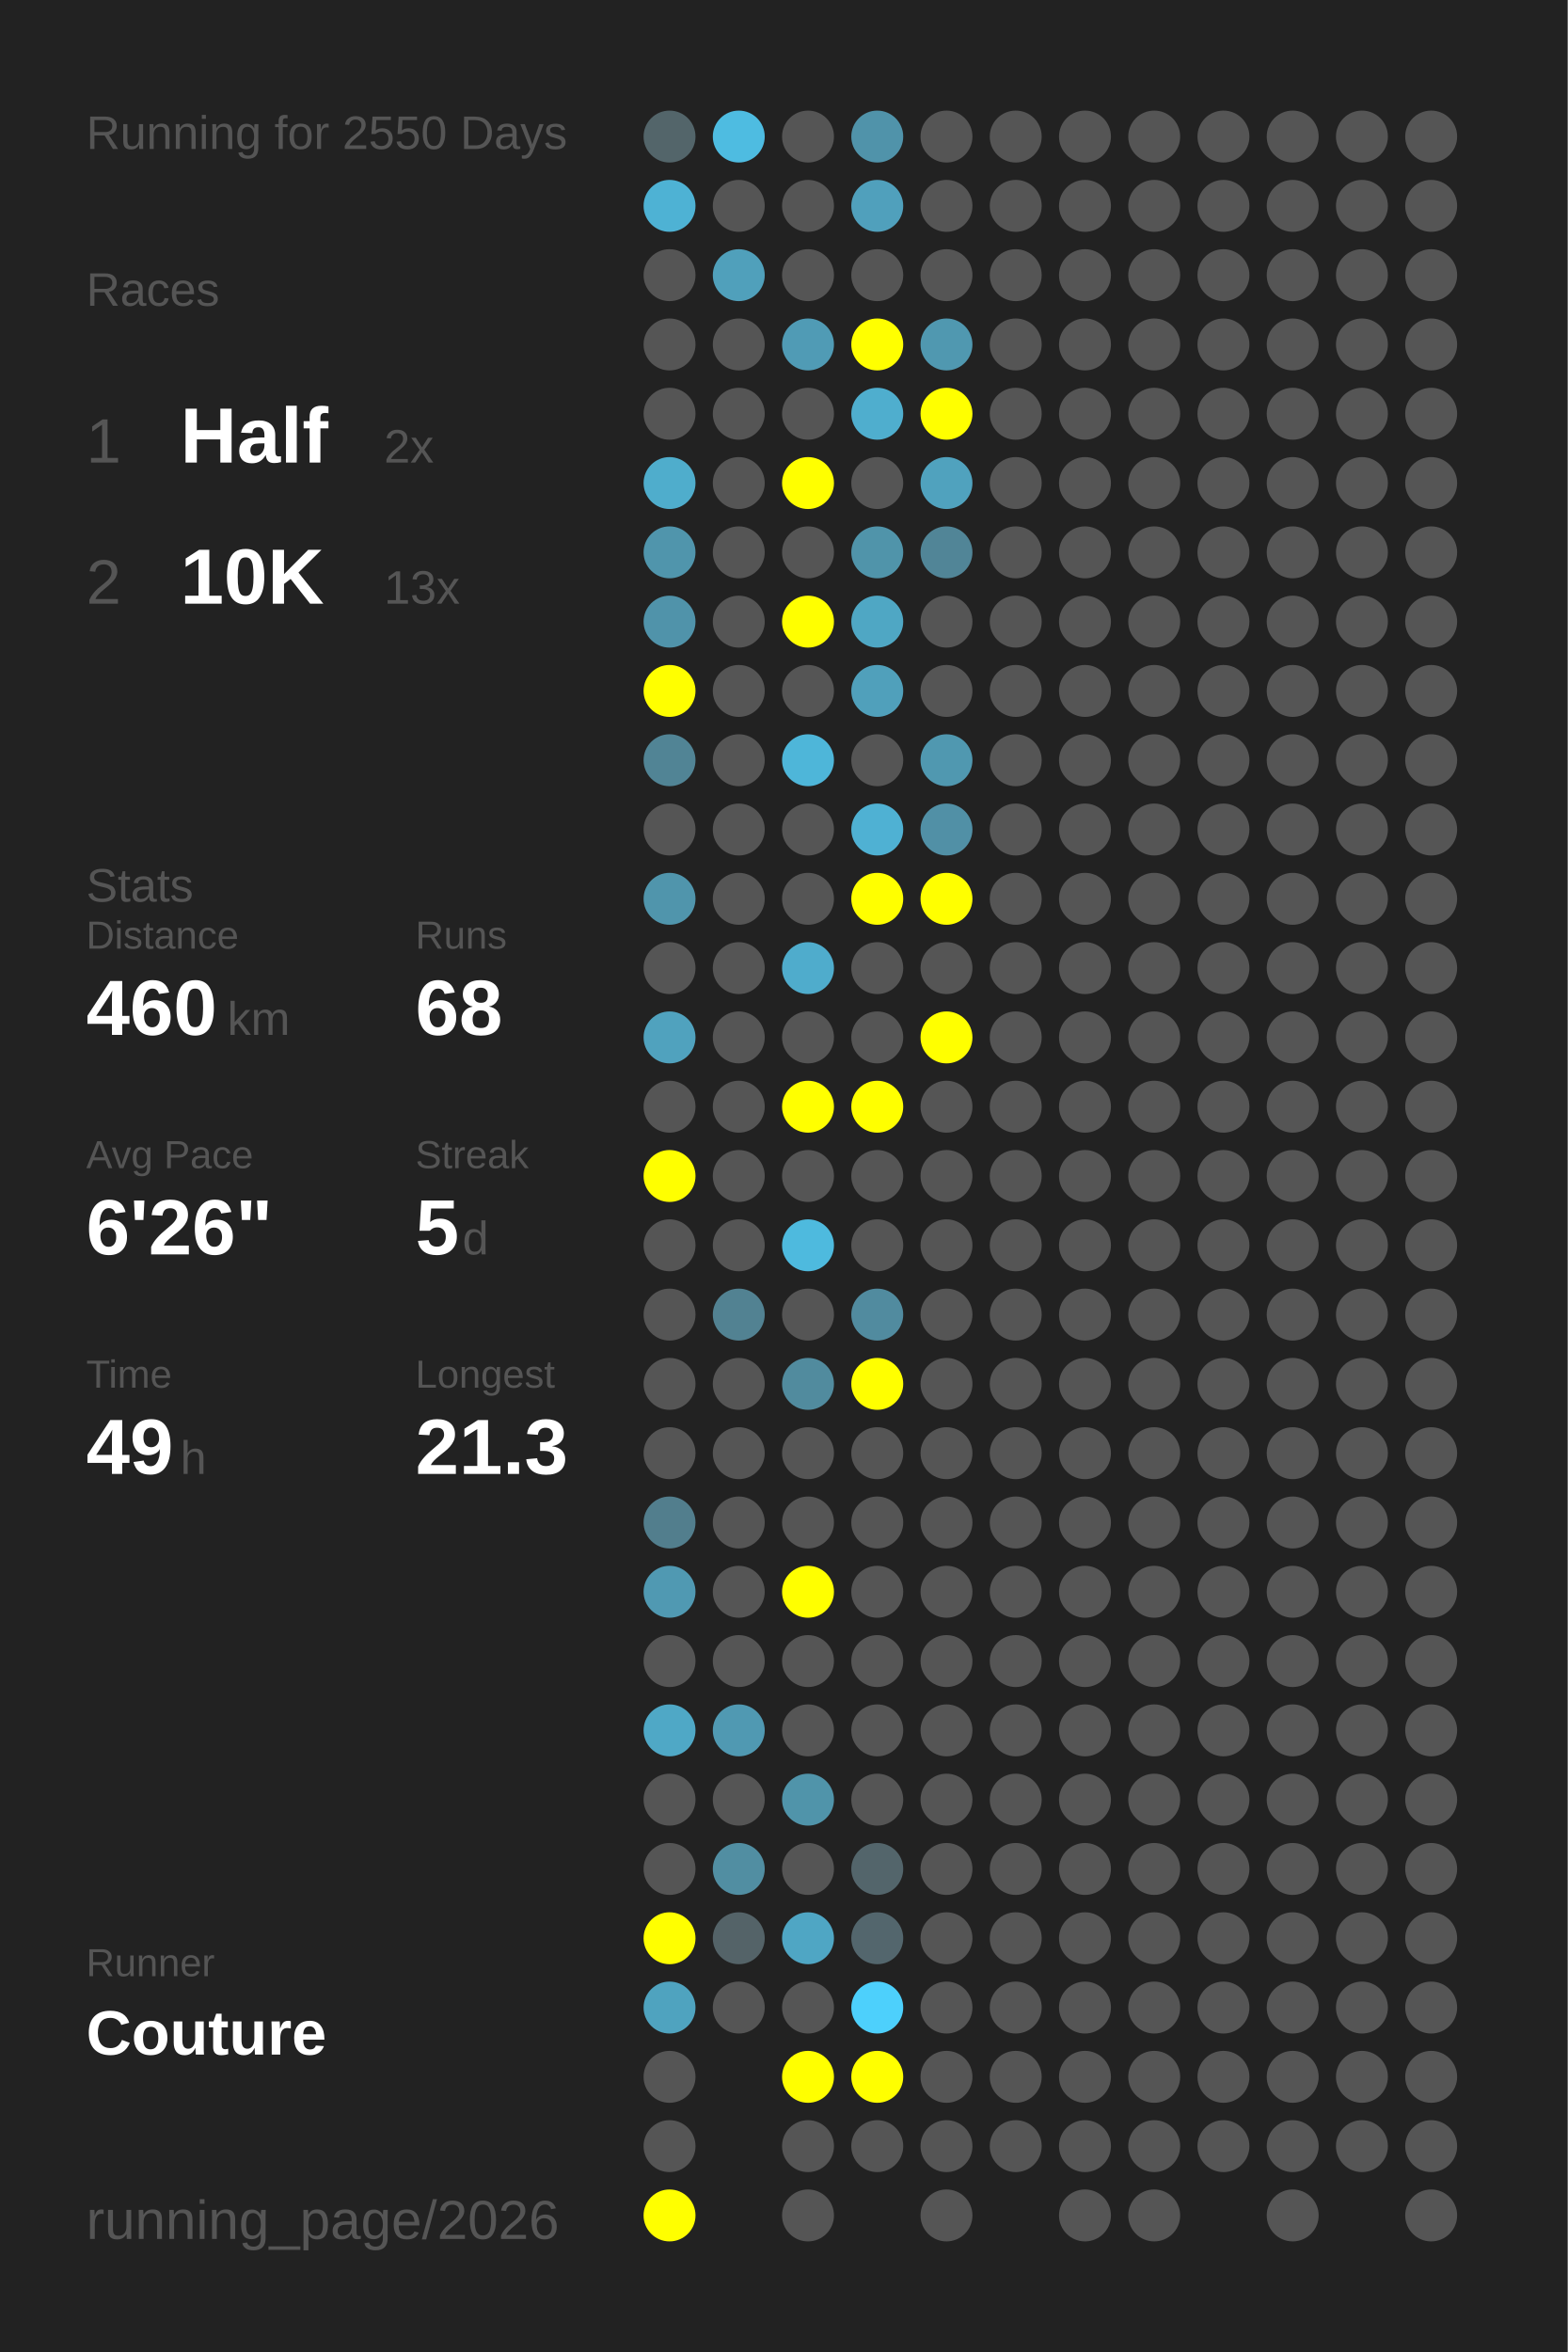
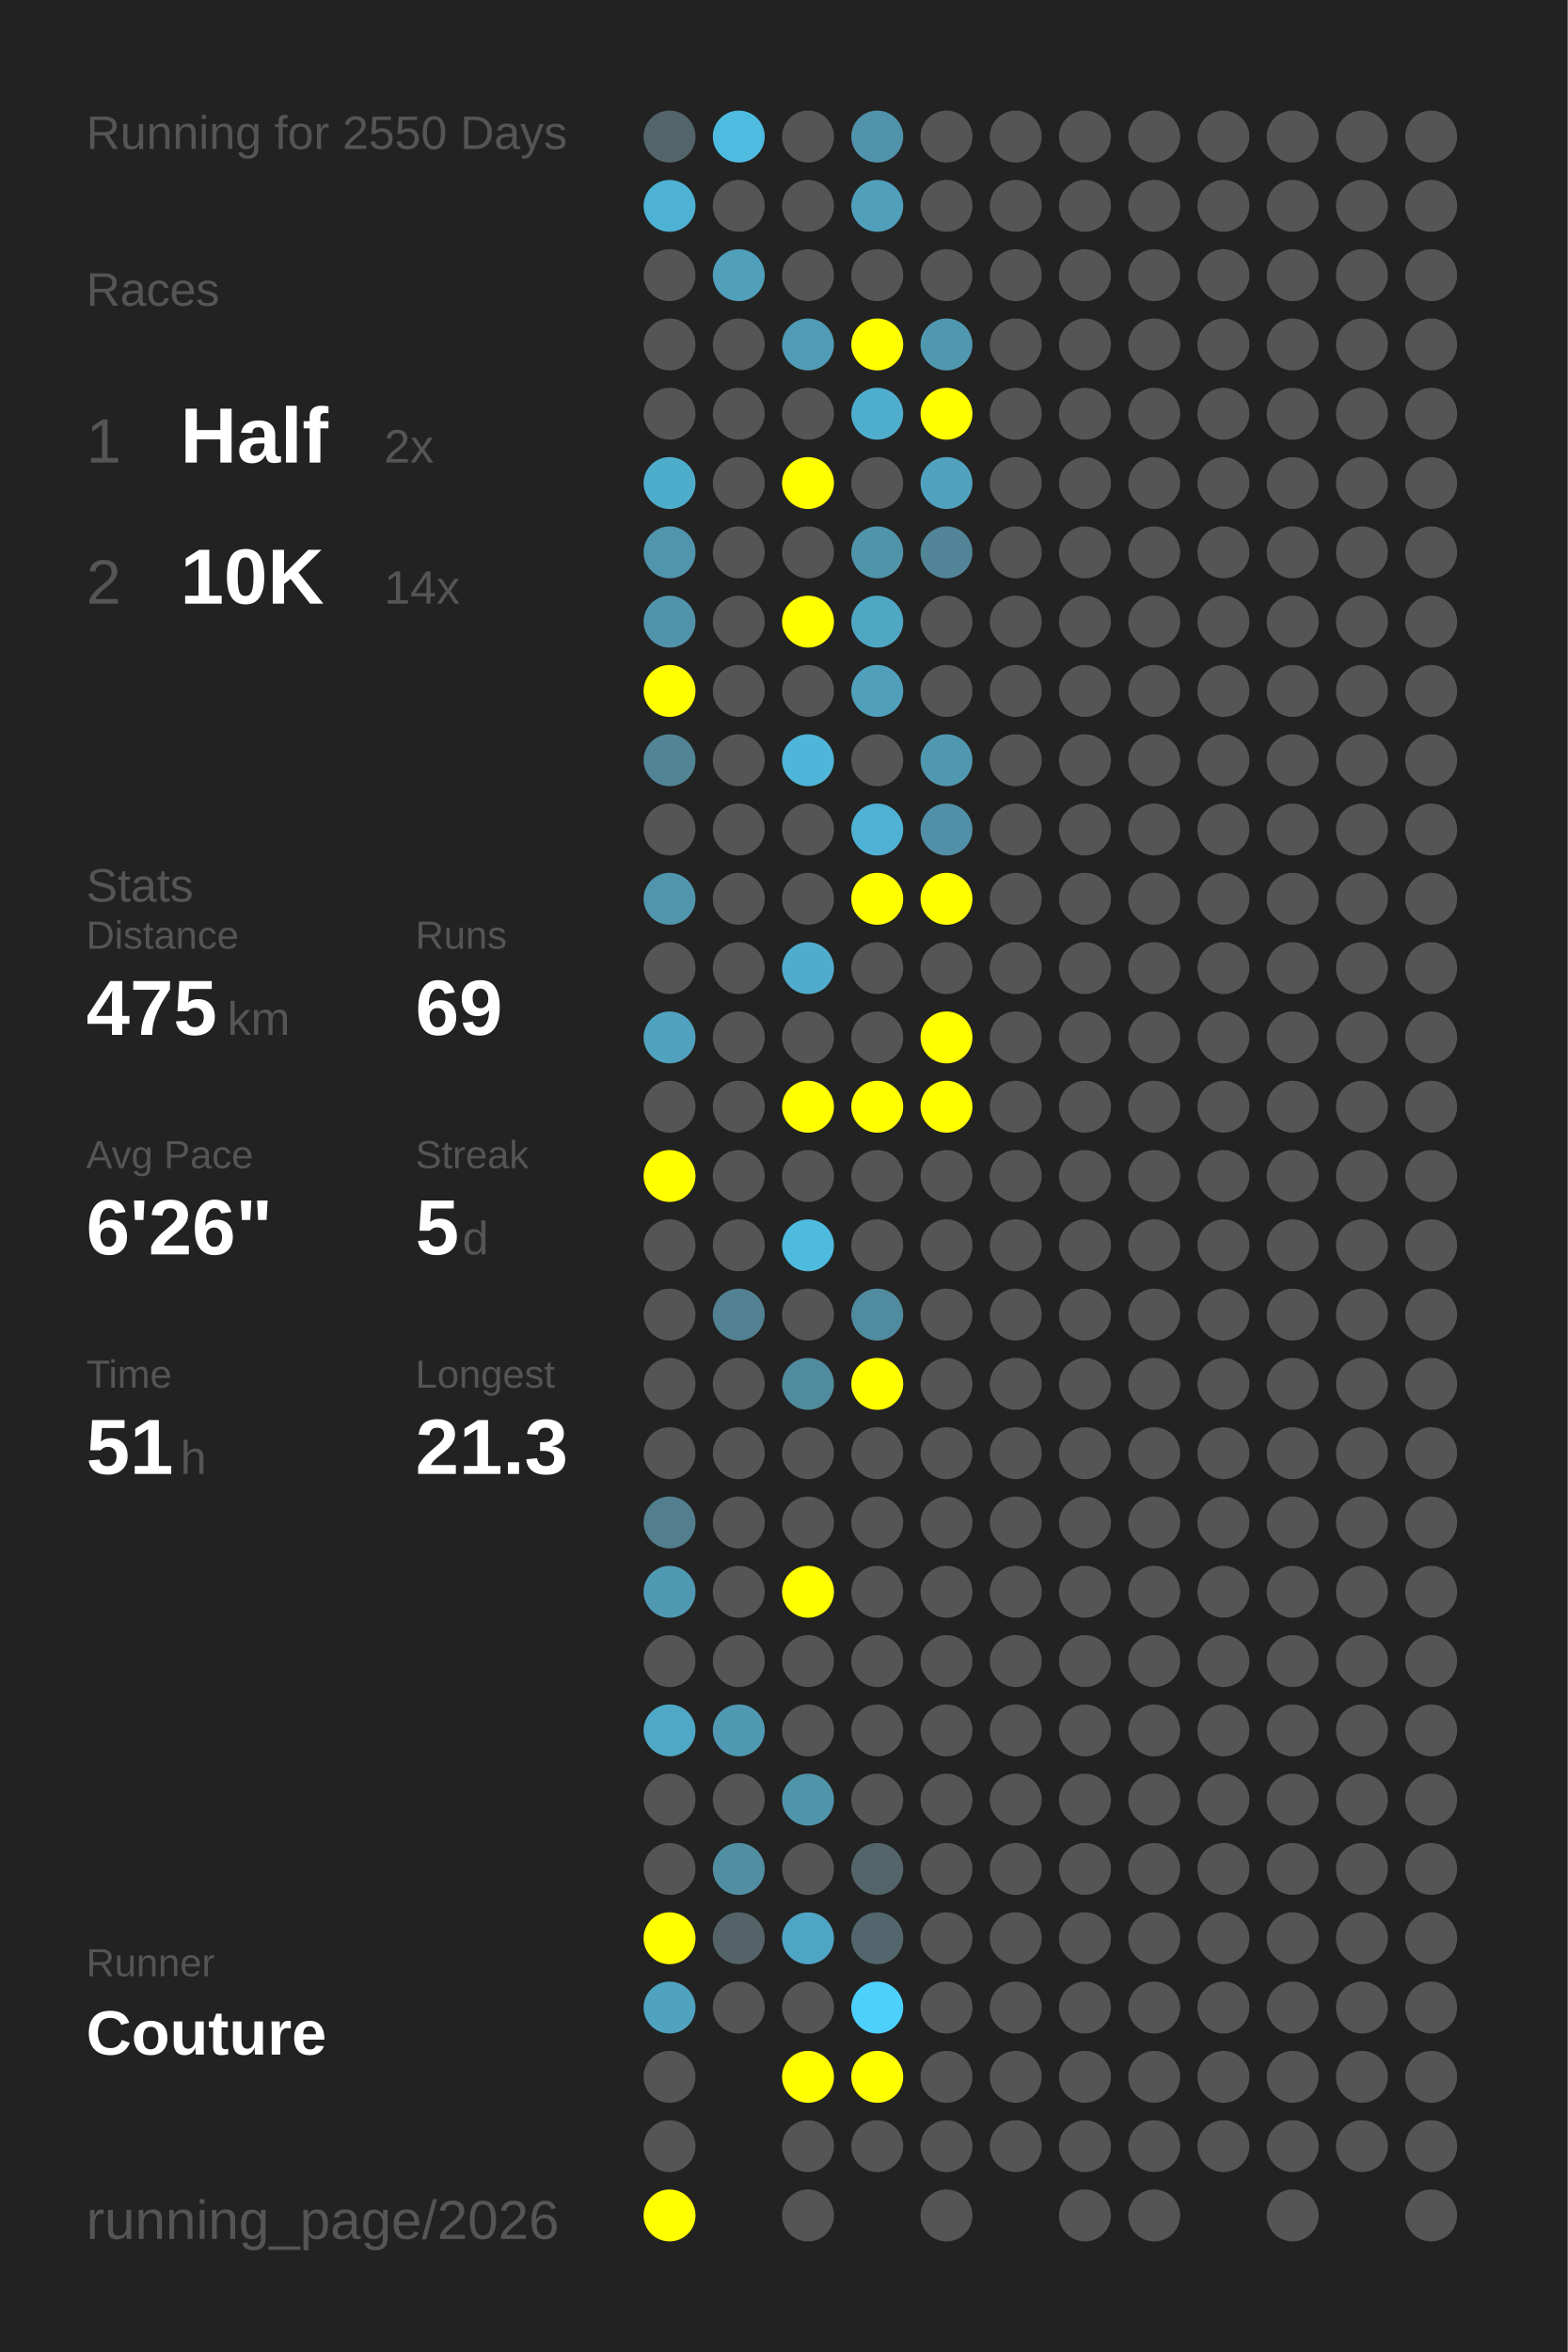
<svg xmlns="http://www.w3.org/2000/svg" baseProfile="full" height="300mm" version="1.1" viewBox="0,0,200,300" width="200mm">
  <defs />
  <rect fill="#222222" height="300" width="200" x="0" y="0" />
  <text fill="#555555" style="font-size:6px; font-family:Arial;" x="11" y="19">Running for 2550 Days</text>
  <text fill="#555555" style="font-size:6px; font-family:Arial;" x="11" y="39">Races</text>
  <text fill="#555555" style="font-size:8px; font-family:Arial;" x="11" y="59">1</text>
  <text fill="#FFFFFF" style="font-size:10px; font-family:Arial; font-weight:bold;" x="23" y="59">Half</text>
  <text fill="#555555" style="font-size:6px; font-family:Arial;" x="49" y="59">2x</text>
  <text fill="#555555" style="font-size:8px; font-family:Arial;" x="11" y="77">2</text>
  <text fill="#FFFFFF" style="font-size:10px; font-family:Arial; font-weight:bold;" x="23" y="77">10K</text>
-   <text fill="#555555" style="font-size:6px; font-family:Arial;" x="49" y="77">13x</text>
+   <text fill="#555555" style="font-size:6px; font-family:Arial;" x="49" y="77">14x</text>
  <text fill="#555555" style="font-size:6px; font-family:Arial;" x="11" y="115">Stats</text>
  <text fill="#555555" style="font-size:5px; font-family:Arial;" x="11" y="121">Distance</text>
-   <text fill="#FFFFFF" style="font-size:10px; font-family:Arial; font-weight:bold;" x="11" y="132">460</text>
+   <text fill="#FFFFFF" style="font-size:10px; font-family:Arial; font-weight:bold;" x="11" y="132">475</text>
  <text fill="#555555" style="font-size:6px; font-family:Arial;" x="29" y="132">km</text>
  <text fill="#555555" style="font-size:5px; font-family:Arial;" x="53" y="121">Runs</text>
-   <text fill="#FFFFFF" style="font-size:10px; font-family:Arial; font-weight:bold;" x="53" y="132">68</text>
+   <text fill="#FFFFFF" style="font-size:10px; font-family:Arial; font-weight:bold;" x="53" y="132">69</text>
  <text fill="#555555" style="font-size:5px; font-family:Arial;" x="11" y="149">Avg Pace</text>
  <text fill="#FFFFFF" style="font-size:10px; font-family:Arial; font-weight:bold;" x="11" y="160">6'26"</text>
  <text fill="#555555" style="font-size:5px; font-family:Arial;" x="53" y="149">Streak</text>
  <text fill="#FFFFFF" style="font-size:10px; font-family:Arial; font-weight:bold;" x="53" y="160">5</text>
  <text fill="#555555" style="font-size:6px; font-family:Arial;" x="59" y="160">d</text>
  <text fill="#555555" style="font-size:5px; font-family:Arial;" x="11" y="177">Time</text>
-   <text fill="#FFFFFF" style="font-size:10px; font-family:Arial; font-weight:bold;" x="11" y="188">49</text>
+   <text fill="#FFFFFF" style="font-size:10px; font-family:Arial; font-weight:bold;" x="11" y="188">51</text>
  <text fill="#555555" style="font-size:6px; font-family:Arial;" x="23" y="188">h</text>
  <text fill="#555555" style="font-size:5px; font-family:Arial;" x="53" y="177">Longest</text>
  <text fill="#FFFFFF" style="font-size:10px; font-family:Arial; font-weight:bold;" x="53" y="188">21.3</text>
  <text fill="#555555" style="font-size:5px; font-family:Arial;" x="11" y="252.065">Runner</text>
  <text fill="#FFFFFF" style="font-size:8px; font-family:Arial; font-weight:bold;" x="11" y="262.065">Couture</text>
  <text fill="#555555" style="font-size:7px; font-family:Arial;" x="11" y="285.581">running_page/2026</text>
  <circle cx="85.417" cy="17.419" fill="#53656a" r="3.312" />
  <circle cx="85.417" cy="26.258" fill="#4eb2d4" r="3.312" />
  <circle cx="85.417" cy="35.097" fill="#555555" r="3.312" />
  <circle cx="85.417" cy="43.935" fill="#555555" r="3.312" />
  <circle cx="85.417" cy="52.774" fill="#555555" r="3.312" />
  <circle cx="85.417" cy="61.613" fill="#4fadcc" r="3.312" />
  <circle cx="85.417" cy="70.452" fill="#5095ac" r="3.312" />
  <circle cx="85.417" cy="79.29" fill="#5093aa" r="3.312" />
  <circle cx="85.417" cy="88.129" fill="#FFFF00" r="3.312" />
  <circle cx="85.417" cy="96.968" fill="#518495" r="3.312" />
  <circle cx="85.417" cy="105.806" fill="#555555" r="3.312" />
  <circle cx="85.417" cy="114.645" fill="#5095ac" r="3.312" />
  <circle cx="85.417" cy="123.484" fill="#555555" r="3.312" />
  <circle cx="85.417" cy="132.323" fill="#50a2be" r="3.312" />
  <circle cx="85.417" cy="141.161" fill="#555555" r="3.312" />
  <circle cx="85.417" cy="150" fill="#FFFF00" r="3.312" />
  <circle cx="85.417" cy="158.839" fill="#555555" r="3.312" />
  <circle cx="85.417" cy="167.677" fill="#555555" r="3.312" />
  <circle cx="85.417" cy="176.516" fill="#555555" r="3.312" />
  <circle cx="85.417" cy="185.355" fill="#555555" r="3.312" />
  <circle cx="85.417" cy="194.194" fill="#527e8d" r="3.312" />
  <circle cx="85.417" cy="203.032" fill="#5099b2" r="3.312" />
  <circle cx="85.417" cy="211.871" fill="#555555" r="3.312" />
  <circle cx="85.417" cy="220.71" fill="#4fa8c6" r="3.312" />
  <circle cx="85.417" cy="229.548" fill="#555555" r="3.312" />
  <circle cx="85.417" cy="238.387" fill="#555555" r="3.312" />
  <circle cx="85.417" cy="247.226" fill="#FFFF00" r="3.312" />
  <circle cx="85.417" cy="256.065" fill="#4fa3bf" r="3.312" />
  <circle cx="85.417" cy="264.903" fill="#555555" r="3.312" />
  <circle cx="85.417" cy="273.742" fill="#555555" r="3.312" />
  <circle cx="85.417" cy="282.581" fill="#FFFF00" r="3.312" />
  <circle cx="94.25" cy="17.419" fill="#4ebce1" r="3.312" />
  <circle cx="94.25" cy="26.258" fill="#555555" r="3.312" />
  <circle cx="94.25" cy="35.097" fill="#50a0bb" r="3.312" />
  <circle cx="94.25" cy="43.935" fill="#555555" r="3.312" />
  <circle cx="94.25" cy="52.774" fill="#555555" r="3.312" />
  <circle cx="94.25" cy="61.613" fill="#555555" r="3.312" />
  <circle cx="94.25" cy="70.452" fill="#555555" r="3.312" />
  <circle cx="94.25" cy="79.29" fill="#555555" r="3.312" />
  <circle cx="94.25" cy="88.129" fill="#555555" r="3.312" />
  <circle cx="94.25" cy="96.968" fill="#555555" r="3.312" />
  <circle cx="94.25" cy="105.806" fill="#555555" r="3.312" />
  <circle cx="94.25" cy="114.645" fill="#555555" r="3.312" />
  <circle cx="94.25" cy="123.484" fill="#555555" r="3.312" />
  <circle cx="94.25" cy="132.323" fill="#555555" r="3.312" />
  <circle cx="94.25" cy="141.161" fill="#555555" r="3.312" />
  <circle cx="94.25" cy="150" fill="#555555" r="3.312" />
  <circle cx="94.25" cy="158.839" fill="#555555" r="3.312" />
  <circle cx="94.25" cy="167.677" fill="#528292" r="3.312" />
  <circle cx="94.25" cy="176.516" fill="#555555" r="3.312" />
  <circle cx="94.25" cy="185.355" fill="#555555" r="3.312" />
  <circle cx="94.25" cy="194.194" fill="#555555" r="3.312" />
  <circle cx="94.25" cy="203.032" fill="#555555" r="3.312" />
  <circle cx="94.25" cy="211.871" fill="#555555" r="3.312" />
  <circle cx="94.25" cy="220.71" fill="#5099b2" r="3.312" />
  <circle cx="94.25" cy="229.548" fill="#555555" r="3.312" />
  <circle cx="94.25" cy="238.387" fill="#518ea2" r="3.312" />
  <circle cx="94.25" cy="247.226" fill="#546368" r="3.312" />
  <circle cx="94.25" cy="256.065" fill="#555555" r="3.312" />
  <circle cx="103.083" cy="17.419" fill="#555555" r="3.312" />
  <circle cx="103.083" cy="26.258" fill="#555555" r="3.312" />
  <circle cx="103.083" cy="35.097" fill="#555555" r="3.312" />
  <circle cx="103.083" cy="43.935" fill="#509bb5" r="3.312" />
  <circle cx="103.083" cy="52.774" fill="#555555" r="3.312" />
  <circle cx="103.083" cy="61.613" fill="#FFFF00" r="3.312" />
  <circle cx="103.083" cy="70.452" fill="#555555" r="3.312" />
  <circle cx="103.083" cy="79.29" fill="#FFFF00" r="3.312" />
  <circle cx="103.083" cy="88.129" fill="#555555" r="3.312" />
  <circle cx="103.083" cy="96.968" fill="#4eb6d9" r="3.312" />
  <circle cx="103.083" cy="105.806" fill="#555555" r="3.312" />
  <circle cx="103.083" cy="114.645" fill="#555555" r="3.312" />
  <circle cx="103.083" cy="123.484" fill="#4faccc" r="3.312" />
  <circle cx="103.083" cy="132.323" fill="#555555" r="3.312" />
  <circle cx="103.083" cy="141.161" fill="#FFFF00" r="3.312" />
  <circle cx="103.083" cy="150" fill="#555555" r="3.312" />
  <circle cx="103.083" cy="158.839" fill="#4ebade" r="3.312" />
  <circle cx="103.083" cy="167.677" fill="#555555" r="3.312" />
  <circle cx="103.083" cy="176.516" fill="#518b9e" r="3.312" />
  <circle cx="103.083" cy="185.355" fill="#555555" r="3.312" />
  <circle cx="103.083" cy="194.194" fill="#555555" r="3.312" />
  <circle cx="103.083" cy="203.032" fill="#FFFF00" r="3.312" />
  <circle cx="103.083" cy="211.871" fill="#555555" r="3.312" />
  <circle cx="103.083" cy="220.71" fill="#555555" r="3.312" />
  <circle cx="103.083" cy="229.548" fill="#5094aa" r="3.312" />
  <circle cx="103.083" cy="238.387" fill="#555555" r="3.312" />
  <circle cx="103.083" cy="247.226" fill="#4fa6c4" r="3.312" />
  <circle cx="103.083" cy="256.065" fill="#555555" r="3.312" />
  <circle cx="103.083" cy="264.903" fill="#FFFF00" r="3.312" />
  <circle cx="103.083" cy="273.742" fill="#555555" r="3.312" />
  <circle cx="103.083" cy="282.581" fill="#555555" r="3.312" />
  <circle cx="111.917" cy="17.419" fill="#5093aa" r="3.312" />
  <circle cx="111.917" cy="26.258" fill="#50a0bc" r="3.312" />
  <circle cx="111.917" cy="35.097" fill="#555555" r="3.312" />
  <circle cx="111.917" cy="43.935" fill="#FFFF00" r="3.312" />
  <circle cx="111.917" cy="52.774" fill="#4faece" r="3.312" />
  <circle cx="111.917" cy="61.613" fill="#555555" r="3.312" />
  <circle cx="111.917" cy="70.452" fill="#5094aa" r="3.312" />
  <circle cx="111.917" cy="79.29" fill="#4fa7c4" r="3.312" />
  <circle cx="111.917" cy="88.129" fill="#50a0bb" r="3.312" />
  <circle cx="111.917" cy="96.968" fill="#555555" r="3.312" />
  <circle cx="111.917" cy="105.806" fill="#4fb1d3" r="3.312" />
  <circle cx="111.917" cy="114.645" fill="#FFFF00" r="3.312" />
  <circle cx="111.917" cy="123.484" fill="#555555" r="3.312" />
  <circle cx="111.917" cy="132.323" fill="#555555" r="3.312" />
  <circle cx="111.917" cy="141.161" fill="#FFFF00" r="3.312" />
  <circle cx="111.917" cy="150" fill="#555555" r="3.312" />
  <circle cx="111.917" cy="158.839" fill="#555555" r="3.312" />
  <circle cx="111.917" cy="167.677" fill="#518b9f" r="3.312" />
  <circle cx="111.917" cy="176.516" fill="#FFFF00" r="3.312" />
  <circle cx="111.917" cy="185.355" fill="#555555" r="3.312" />
  <circle cx="111.917" cy="194.194" fill="#555555" r="3.312" />
  <circle cx="111.917" cy="203.032" fill="#555555" r="3.312" />
  <circle cx="111.917" cy="211.871" fill="#555555" r="3.312" />
  <circle cx="111.917" cy="220.71" fill="#555555" r="3.312" />
  <circle cx="111.917" cy="229.548" fill="#555555" r="3.312" />
  <circle cx="111.917" cy="238.387" fill="#53656b" r="3.312" />
  <circle cx="111.917" cy="247.226" fill="#53666d" r="3.312" />
  <circle cx="111.917" cy="256.065" fill="#4dd0fc" r="3.312" />
  <circle cx="111.917" cy="264.903" fill="#FFFF00" r="3.312" />
  <circle cx="111.917" cy="273.742" fill="#555555" r="3.312" />
  <circle cx="120.75" cy="17.419" fill="#555555" r="3.312" />
  <circle cx="120.75" cy="26.258" fill="#555555" r="3.312" />
  <circle cx="120.75" cy="35.097" fill="#555555" r="3.312" />
  <circle cx="120.75" cy="43.935" fill="#5098b0" r="3.312" />
  <circle cx="120.75" cy="52.774" fill="#FFFF00" r="3.312" />
  <circle cx="120.75" cy="61.613" fill="#50a2be" r="3.312" />
  <circle cx="120.75" cy="70.452" fill="#518597" r="3.312" />
  <circle cx="120.75" cy="79.29" fill="#555555" r="3.312" />
  <circle cx="120.75" cy="88.129" fill="#555555" r="3.312" />
  <circle cx="120.75" cy="96.968" fill="#5098b0" r="3.312" />
  <circle cx="120.75" cy="105.806" fill="#5190a6" r="3.312" />
  <circle cx="120.75" cy="114.645" fill="#FFFF00" r="3.312" />
  <circle cx="120.75" cy="123.484" fill="#555555" r="3.312" />
  <circle cx="120.75" cy="132.323" fill="#FFFF00" r="3.312" />
-   <circle cx="120.75" cy="141.161" fill="#555555" r="3.312" />
+   <circle cx="120.75" cy="141.161" fill="#FFFF00" r="3.312" />
  <circle cx="120.75" cy="150" fill="#555555" r="3.312" />
  <circle cx="120.75" cy="158.839" fill="#555555" r="3.312" />
  <circle cx="120.75" cy="167.677" fill="#555555" r="3.312" />
  <circle cx="120.75" cy="176.516" fill="#555555" r="3.312" />
  <circle cx="120.75" cy="185.355" fill="#555555" r="3.312" />
  <circle cx="120.75" cy="194.194" fill="#555555" r="3.312" />
  <circle cx="120.75" cy="203.032" fill="#555555" r="3.312" />
  <circle cx="120.75" cy="211.871" fill="#555555" r="3.312" />
  <circle cx="120.75" cy="220.71" fill="#555555" r="3.312" />
  <circle cx="120.75" cy="229.548" fill="#555555" r="3.312" />
  <circle cx="120.75" cy="238.387" fill="#555555" r="3.312" />
  <circle cx="120.75" cy="247.226" fill="#555555" r="3.312" />
  <circle cx="120.75" cy="256.065" fill="#555555" r="3.312" />
  <circle cx="120.75" cy="264.903" fill="#555555" r="3.312" />
  <circle cx="120.75" cy="273.742" fill="#555555" r="3.312" />
  <circle cx="120.75" cy="282.581" fill="#555555" r="3.312" />
  <circle cx="129.583" cy="17.419" fill="#555555" r="3.312" />
  <circle cx="129.583" cy="26.258" fill="#555555" r="3.312" />
  <circle cx="129.583" cy="35.097" fill="#555555" r="3.312" />
  <circle cx="129.583" cy="43.935" fill="#555555" r="3.312" />
  <circle cx="129.583" cy="52.774" fill="#555555" r="3.312" />
  <circle cx="129.583" cy="61.613" fill="#555555" r="3.312" />
  <circle cx="129.583" cy="70.452" fill="#555555" r="3.312" />
  <circle cx="129.583" cy="79.29" fill="#555555" r="3.312" />
  <circle cx="129.583" cy="88.129" fill="#555555" r="3.312" />
  <circle cx="129.583" cy="96.968" fill="#555555" r="3.312" />
  <circle cx="129.583" cy="105.806" fill="#555555" r="3.312" />
  <circle cx="129.583" cy="114.645" fill="#555555" r="3.312" />
  <circle cx="129.583" cy="123.484" fill="#555555" r="3.312" />
  <circle cx="129.583" cy="132.323" fill="#555555" r="3.312" />
  <circle cx="129.583" cy="141.161" fill="#555555" r="3.312" />
  <circle cx="129.583" cy="150" fill="#555555" r="3.312" />
  <circle cx="129.583" cy="158.839" fill="#555555" r="3.312" />
  <circle cx="129.583" cy="167.677" fill="#555555" r="3.312" />
  <circle cx="129.583" cy="176.516" fill="#555555" r="3.312" />
  <circle cx="129.583" cy="185.355" fill="#555555" r="3.312" />
  <circle cx="129.583" cy="194.194" fill="#555555" r="3.312" />
  <circle cx="129.583" cy="203.032" fill="#555555" r="3.312" />
  <circle cx="129.583" cy="211.871" fill="#555555" r="3.312" />
  <circle cx="129.583" cy="220.71" fill="#555555" r="3.312" />
  <circle cx="129.583" cy="229.548" fill="#555555" r="3.312" />
  <circle cx="129.583" cy="238.387" fill="#555555" r="3.312" />
  <circle cx="129.583" cy="247.226" fill="#555555" r="3.312" />
  <circle cx="129.583" cy="256.065" fill="#555555" r="3.312" />
  <circle cx="129.583" cy="264.903" fill="#555555" r="3.312" />
  <circle cx="129.583" cy="273.742" fill="#555555" r="3.312" />
  <circle cx="138.417" cy="17.419" fill="#555555" r="3.312" />
  <circle cx="138.417" cy="26.258" fill="#555555" r="3.312" />
  <circle cx="138.417" cy="35.097" fill="#555555" r="3.312" />
  <circle cx="138.417" cy="43.935" fill="#555555" r="3.312" />
  <circle cx="138.417" cy="52.774" fill="#555555" r="3.312" />
  <circle cx="138.417" cy="61.613" fill="#555555" r="3.312" />
  <circle cx="138.417" cy="70.452" fill="#555555" r="3.312" />
  <circle cx="138.417" cy="79.29" fill="#555555" r="3.312" />
  <circle cx="138.417" cy="88.129" fill="#555555" r="3.312" />
  <circle cx="138.417" cy="96.968" fill="#555555" r="3.312" />
  <circle cx="138.417" cy="105.806" fill="#555555" r="3.312" />
  <circle cx="138.417" cy="114.645" fill="#555555" r="3.312" />
  <circle cx="138.417" cy="123.484" fill="#555555" r="3.312" />
  <circle cx="138.417" cy="132.323" fill="#555555" r="3.312" />
  <circle cx="138.417" cy="141.161" fill="#555555" r="3.312" />
  <circle cx="138.417" cy="150" fill="#555555" r="3.312" />
  <circle cx="138.417" cy="158.839" fill="#555555" r="3.312" />
  <circle cx="138.417" cy="167.677" fill="#555555" r="3.312" />
  <circle cx="138.417" cy="176.516" fill="#555555" r="3.312" />
  <circle cx="138.417" cy="185.355" fill="#555555" r="3.312" />
  <circle cx="138.417" cy="194.194" fill="#555555" r="3.312" />
  <circle cx="138.417" cy="203.032" fill="#555555" r="3.312" />
  <circle cx="138.417" cy="211.871" fill="#555555" r="3.312" />
  <circle cx="138.417" cy="220.71" fill="#555555" r="3.312" />
  <circle cx="138.417" cy="229.548" fill="#555555" r="3.312" />
  <circle cx="138.417" cy="238.387" fill="#555555" r="3.312" />
  <circle cx="138.417" cy="247.226" fill="#555555" r="3.312" />
  <circle cx="138.417" cy="256.065" fill="#555555" r="3.312" />
  <circle cx="138.417" cy="264.903" fill="#555555" r="3.312" />
  <circle cx="138.417" cy="273.742" fill="#555555" r="3.312" />
  <circle cx="138.417" cy="282.581" fill="#555555" r="3.312" />
  <circle cx="147.25" cy="17.419" fill="#555555" r="3.312" />
  <circle cx="147.25" cy="26.258" fill="#555555" r="3.312" />
  <circle cx="147.25" cy="35.097" fill="#555555" r="3.312" />
  <circle cx="147.25" cy="43.935" fill="#555555" r="3.312" />
  <circle cx="147.25" cy="52.774" fill="#555555" r="3.312" />
  <circle cx="147.25" cy="61.613" fill="#555555" r="3.312" />
  <circle cx="147.25" cy="70.452" fill="#555555" r="3.312" />
  <circle cx="147.25" cy="79.29" fill="#555555" r="3.312" />
  <circle cx="147.25" cy="88.129" fill="#555555" r="3.312" />
  <circle cx="147.25" cy="96.968" fill="#555555" r="3.312" />
  <circle cx="147.25" cy="105.806" fill="#555555" r="3.312" />
  <circle cx="147.25" cy="114.645" fill="#555555" r="3.312" />
  <circle cx="147.25" cy="123.484" fill="#555555" r="3.312" />
  <circle cx="147.25" cy="132.323" fill="#555555" r="3.312" />
  <circle cx="147.25" cy="141.161" fill="#555555" r="3.312" />
  <circle cx="147.25" cy="150" fill="#555555" r="3.312" />
  <circle cx="147.25" cy="158.839" fill="#555555" r="3.312" />
  <circle cx="147.25" cy="167.677" fill="#555555" r="3.312" />
  <circle cx="147.25" cy="176.516" fill="#555555" r="3.312" />
  <circle cx="147.25" cy="185.355" fill="#555555" r="3.312" />
  <circle cx="147.25" cy="194.194" fill="#555555" r="3.312" />
  <circle cx="147.25" cy="203.032" fill="#555555" r="3.312" />
  <circle cx="147.25" cy="211.871" fill="#555555" r="3.312" />
  <circle cx="147.25" cy="220.71" fill="#555555" r="3.312" />
  <circle cx="147.25" cy="229.548" fill="#555555" r="3.312" />
  <circle cx="147.25" cy="238.387" fill="#555555" r="3.312" />
  <circle cx="147.25" cy="247.226" fill="#555555" r="3.312" />
  <circle cx="147.25" cy="256.065" fill="#555555" r="3.312" />
  <circle cx="147.25" cy="264.903" fill="#555555" r="3.312" />
  <circle cx="147.25" cy="273.742" fill="#555555" r="3.312" />
  <circle cx="147.25" cy="282.581" fill="#555555" r="3.312" />
  <circle cx="156.083" cy="17.419" fill="#555555" r="3.312" />
  <circle cx="156.083" cy="26.258" fill="#555555" r="3.312" />
  <circle cx="156.083" cy="35.097" fill="#555555" r="3.312" />
  <circle cx="156.083" cy="43.935" fill="#555555" r="3.312" />
  <circle cx="156.083" cy="52.774" fill="#555555" r="3.312" />
  <circle cx="156.083" cy="61.613" fill="#555555" r="3.312" />
  <circle cx="156.083" cy="70.452" fill="#555555" r="3.312" />
  <circle cx="156.083" cy="79.29" fill="#555555" r="3.312" />
  <circle cx="156.083" cy="88.129" fill="#555555" r="3.312" />
  <circle cx="156.083" cy="96.968" fill="#555555" r="3.312" />
  <circle cx="156.083" cy="105.806" fill="#555555" r="3.312" />
  <circle cx="156.083" cy="114.645" fill="#555555" r="3.312" />
  <circle cx="156.083" cy="123.484" fill="#555555" r="3.312" />
  <circle cx="156.083" cy="132.323" fill="#555555" r="3.312" />
  <circle cx="156.083" cy="141.161" fill="#555555" r="3.312" />
  <circle cx="156.083" cy="150" fill="#555555" r="3.312" />
  <circle cx="156.083" cy="158.839" fill="#555555" r="3.312" />
  <circle cx="156.083" cy="167.677" fill="#555555" r="3.312" />
  <circle cx="156.083" cy="176.516" fill="#555555" r="3.312" />
  <circle cx="156.083" cy="185.355" fill="#555555" r="3.312" />
  <circle cx="156.083" cy="194.194" fill="#555555" r="3.312" />
  <circle cx="156.083" cy="203.032" fill="#555555" r="3.312" />
  <circle cx="156.083" cy="211.871" fill="#555555" r="3.312" />
  <circle cx="156.083" cy="220.71" fill="#555555" r="3.312" />
  <circle cx="156.083" cy="229.548" fill="#555555" r="3.312" />
  <circle cx="156.083" cy="238.387" fill="#555555" r="3.312" />
  <circle cx="156.083" cy="247.226" fill="#555555" r="3.312" />
  <circle cx="156.083" cy="256.065" fill="#555555" r="3.312" />
  <circle cx="156.083" cy="264.903" fill="#555555" r="3.312" />
  <circle cx="156.083" cy="273.742" fill="#555555" r="3.312" />
  <circle cx="164.917" cy="17.419" fill="#555555" r="3.312" />
  <circle cx="164.917" cy="26.258" fill="#555555" r="3.312" />
  <circle cx="164.917" cy="35.097" fill="#555555" r="3.312" />
  <circle cx="164.917" cy="43.935" fill="#555555" r="3.312" />
  <circle cx="164.917" cy="52.774" fill="#555555" r="3.312" />
  <circle cx="164.917" cy="61.613" fill="#555555" r="3.312" />
  <circle cx="164.917" cy="70.452" fill="#555555" r="3.312" />
  <circle cx="164.917" cy="79.29" fill="#555555" r="3.312" />
  <circle cx="164.917" cy="88.129" fill="#555555" r="3.312" />
  <circle cx="164.917" cy="96.968" fill="#555555" r="3.312" />
  <circle cx="164.917" cy="105.806" fill="#555555" r="3.312" />
  <circle cx="164.917" cy="114.645" fill="#555555" r="3.312" />
  <circle cx="164.917" cy="123.484" fill="#555555" r="3.312" />
  <circle cx="164.917" cy="132.323" fill="#555555" r="3.312" />
  <circle cx="164.917" cy="141.161" fill="#555555" r="3.312" />
  <circle cx="164.917" cy="150" fill="#555555" r="3.312" />
  <circle cx="164.917" cy="158.839" fill="#555555" r="3.312" />
  <circle cx="164.917" cy="167.677" fill="#555555" r="3.312" />
  <circle cx="164.917" cy="176.516" fill="#555555" r="3.312" />
  <circle cx="164.917" cy="185.355" fill="#555555" r="3.312" />
  <circle cx="164.917" cy="194.194" fill="#555555" r="3.312" />
  <circle cx="164.917" cy="203.032" fill="#555555" r="3.312" />
  <circle cx="164.917" cy="211.871" fill="#555555" r="3.312" />
  <circle cx="164.917" cy="220.71" fill="#555555" r="3.312" />
  <circle cx="164.917" cy="229.548" fill="#555555" r="3.312" />
  <circle cx="164.917" cy="238.387" fill="#555555" r="3.312" />
  <circle cx="164.917" cy="247.226" fill="#555555" r="3.312" />
  <circle cx="164.917" cy="256.065" fill="#555555" r="3.312" />
  <circle cx="164.917" cy="264.903" fill="#555555" r="3.312" />
  <circle cx="164.917" cy="273.742" fill="#555555" r="3.312" />
  <circle cx="164.917" cy="282.581" fill="#555555" r="3.312" />
  <circle cx="173.75" cy="17.419" fill="#555555" r="3.312" />
  <circle cx="173.75" cy="26.258" fill="#555555" r="3.312" />
  <circle cx="173.75" cy="35.097" fill="#555555" r="3.312" />
  <circle cx="173.75" cy="43.935" fill="#555555" r="3.312" />
  <circle cx="173.75" cy="52.774" fill="#555555" r="3.312" />
  <circle cx="173.75" cy="61.613" fill="#555555" r="3.312" />
  <circle cx="173.75" cy="70.452" fill="#555555" r="3.312" />
  <circle cx="173.75" cy="79.29" fill="#555555" r="3.312" />
  <circle cx="173.75" cy="88.129" fill="#555555" r="3.312" />
  <circle cx="173.75" cy="96.968" fill="#555555" r="3.312" />
  <circle cx="173.75" cy="105.806" fill="#555555" r="3.312" />
  <circle cx="173.75" cy="114.645" fill="#555555" r="3.312" />
  <circle cx="173.75" cy="123.484" fill="#555555" r="3.312" />
  <circle cx="173.75" cy="132.323" fill="#555555" r="3.312" />
  <circle cx="173.75" cy="141.161" fill="#555555" r="3.312" />
  <circle cx="173.75" cy="150" fill="#555555" r="3.312" />
  <circle cx="173.75" cy="158.839" fill="#555555" r="3.312" />
  <circle cx="173.75" cy="167.677" fill="#555555" r="3.312" />
  <circle cx="173.75" cy="176.516" fill="#555555" r="3.312" />
  <circle cx="173.75" cy="185.355" fill="#555555" r="3.312" />
  <circle cx="173.75" cy="194.194" fill="#555555" r="3.312" />
  <circle cx="173.75" cy="203.032" fill="#555555" r="3.312" />
  <circle cx="173.75" cy="211.871" fill="#555555" r="3.312" />
  <circle cx="173.75" cy="220.71" fill="#555555" r="3.312" />
  <circle cx="173.75" cy="229.548" fill="#555555" r="3.312" />
  <circle cx="173.75" cy="238.387" fill="#555555" r="3.312" />
  <circle cx="173.75" cy="247.226" fill="#555555" r="3.312" />
  <circle cx="173.75" cy="256.065" fill="#555555" r="3.312" />
  <circle cx="173.75" cy="264.903" fill="#555555" r="3.312" />
  <circle cx="173.75" cy="273.742" fill="#555555" r="3.312" />
  <circle cx="182.583" cy="17.419" fill="#555555" r="3.312" />
  <circle cx="182.583" cy="26.258" fill="#555555" r="3.312" />
  <circle cx="182.583" cy="35.097" fill="#555555" r="3.312" />
  <circle cx="182.583" cy="43.935" fill="#555555" r="3.312" />
  <circle cx="182.583" cy="52.774" fill="#555555" r="3.312" />
  <circle cx="182.583" cy="61.613" fill="#555555" r="3.312" />
  <circle cx="182.583" cy="70.452" fill="#555555" r="3.312" />
  <circle cx="182.583" cy="79.29" fill="#555555" r="3.312" />
  <circle cx="182.583" cy="88.129" fill="#555555" r="3.312" />
  <circle cx="182.583" cy="96.968" fill="#555555" r="3.312" />
  <circle cx="182.583" cy="105.806" fill="#555555" r="3.312" />
  <circle cx="182.583" cy="114.645" fill="#555555" r="3.312" />
  <circle cx="182.583" cy="123.484" fill="#555555" r="3.312" />
  <circle cx="182.583" cy="132.323" fill="#555555" r="3.312" />
  <circle cx="182.583" cy="141.161" fill="#555555" r="3.312" />
  <circle cx="182.583" cy="150" fill="#555555" r="3.312" />
  <circle cx="182.583" cy="158.839" fill="#555555" r="3.312" />
  <circle cx="182.583" cy="167.677" fill="#555555" r="3.312" />
  <circle cx="182.583" cy="176.516" fill="#555555" r="3.312" />
  <circle cx="182.583" cy="185.355" fill="#555555" r="3.312" />
  <circle cx="182.583" cy="194.194" fill="#555555" r="3.312" />
  <circle cx="182.583" cy="203.032" fill="#555555" r="3.312" />
  <circle cx="182.583" cy="211.871" fill="#555555" r="3.312" />
  <circle cx="182.583" cy="220.71" fill="#555555" r="3.312" />
  <circle cx="182.583" cy="229.548" fill="#555555" r="3.312" />
  <circle cx="182.583" cy="238.387" fill="#555555" r="3.312" />
  <circle cx="182.583" cy="247.226" fill="#555555" r="3.312" />
  <circle cx="182.583" cy="256.065" fill="#555555" r="3.312" />
  <circle cx="182.583" cy="264.903" fill="#555555" r="3.312" />
  <circle cx="182.583" cy="273.742" fill="#555555" r="3.312" />
  <circle cx="182.583" cy="282.581" fill="#555555" r="3.312" />
</svg>
